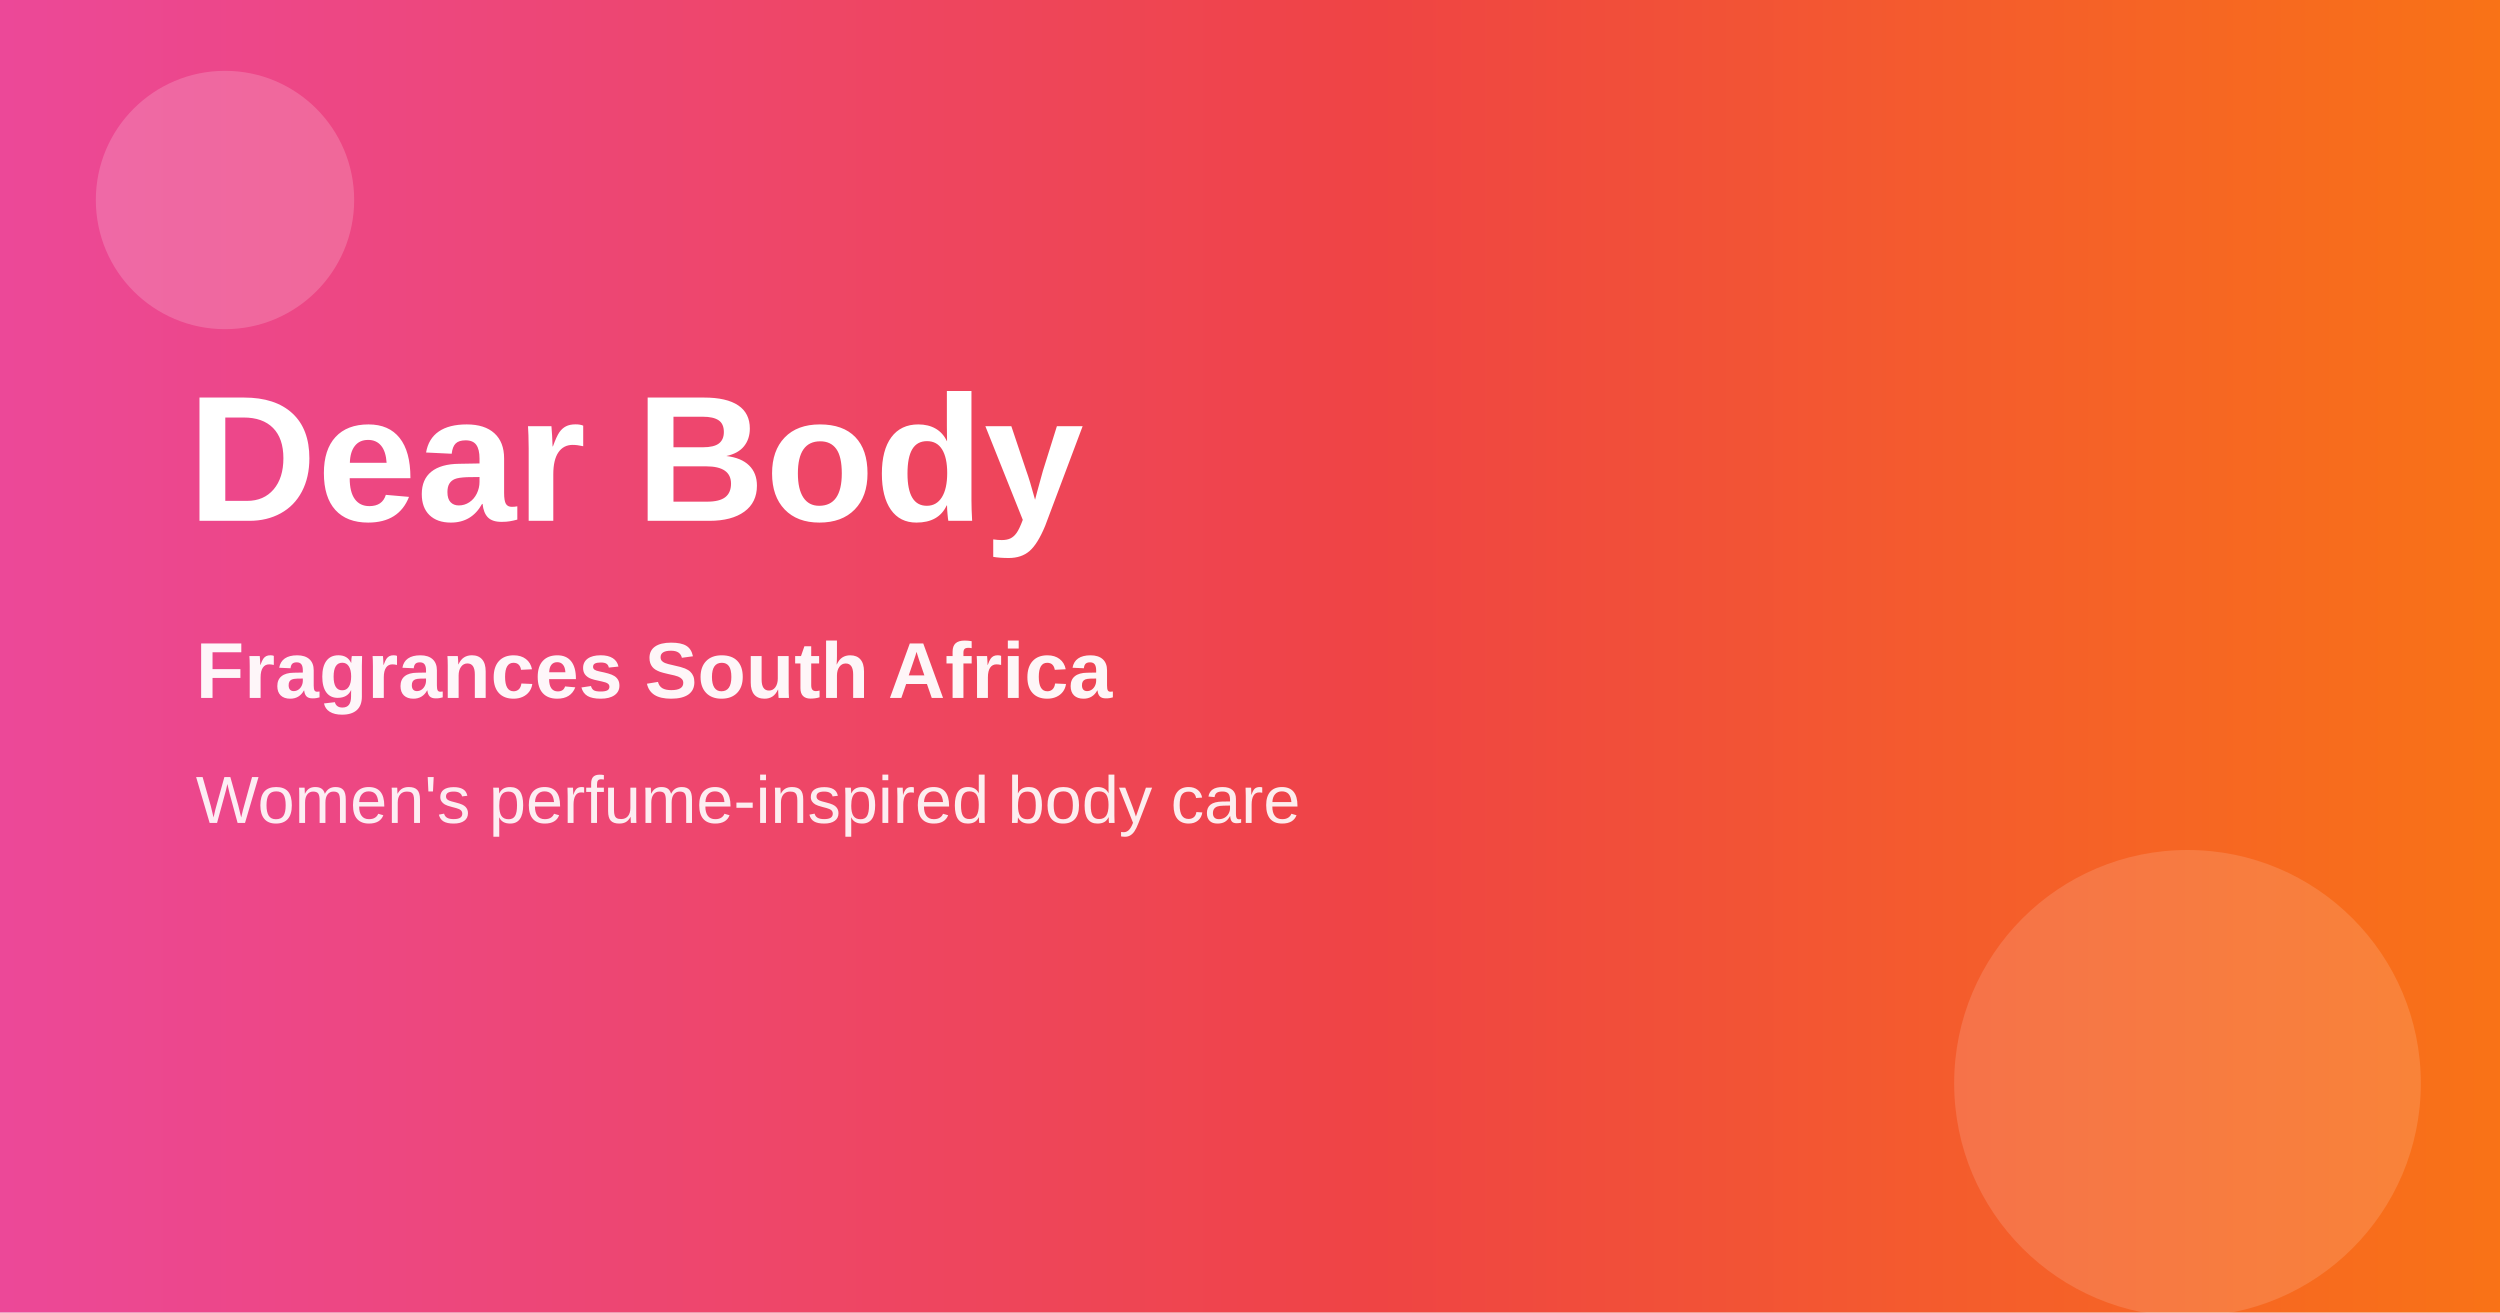
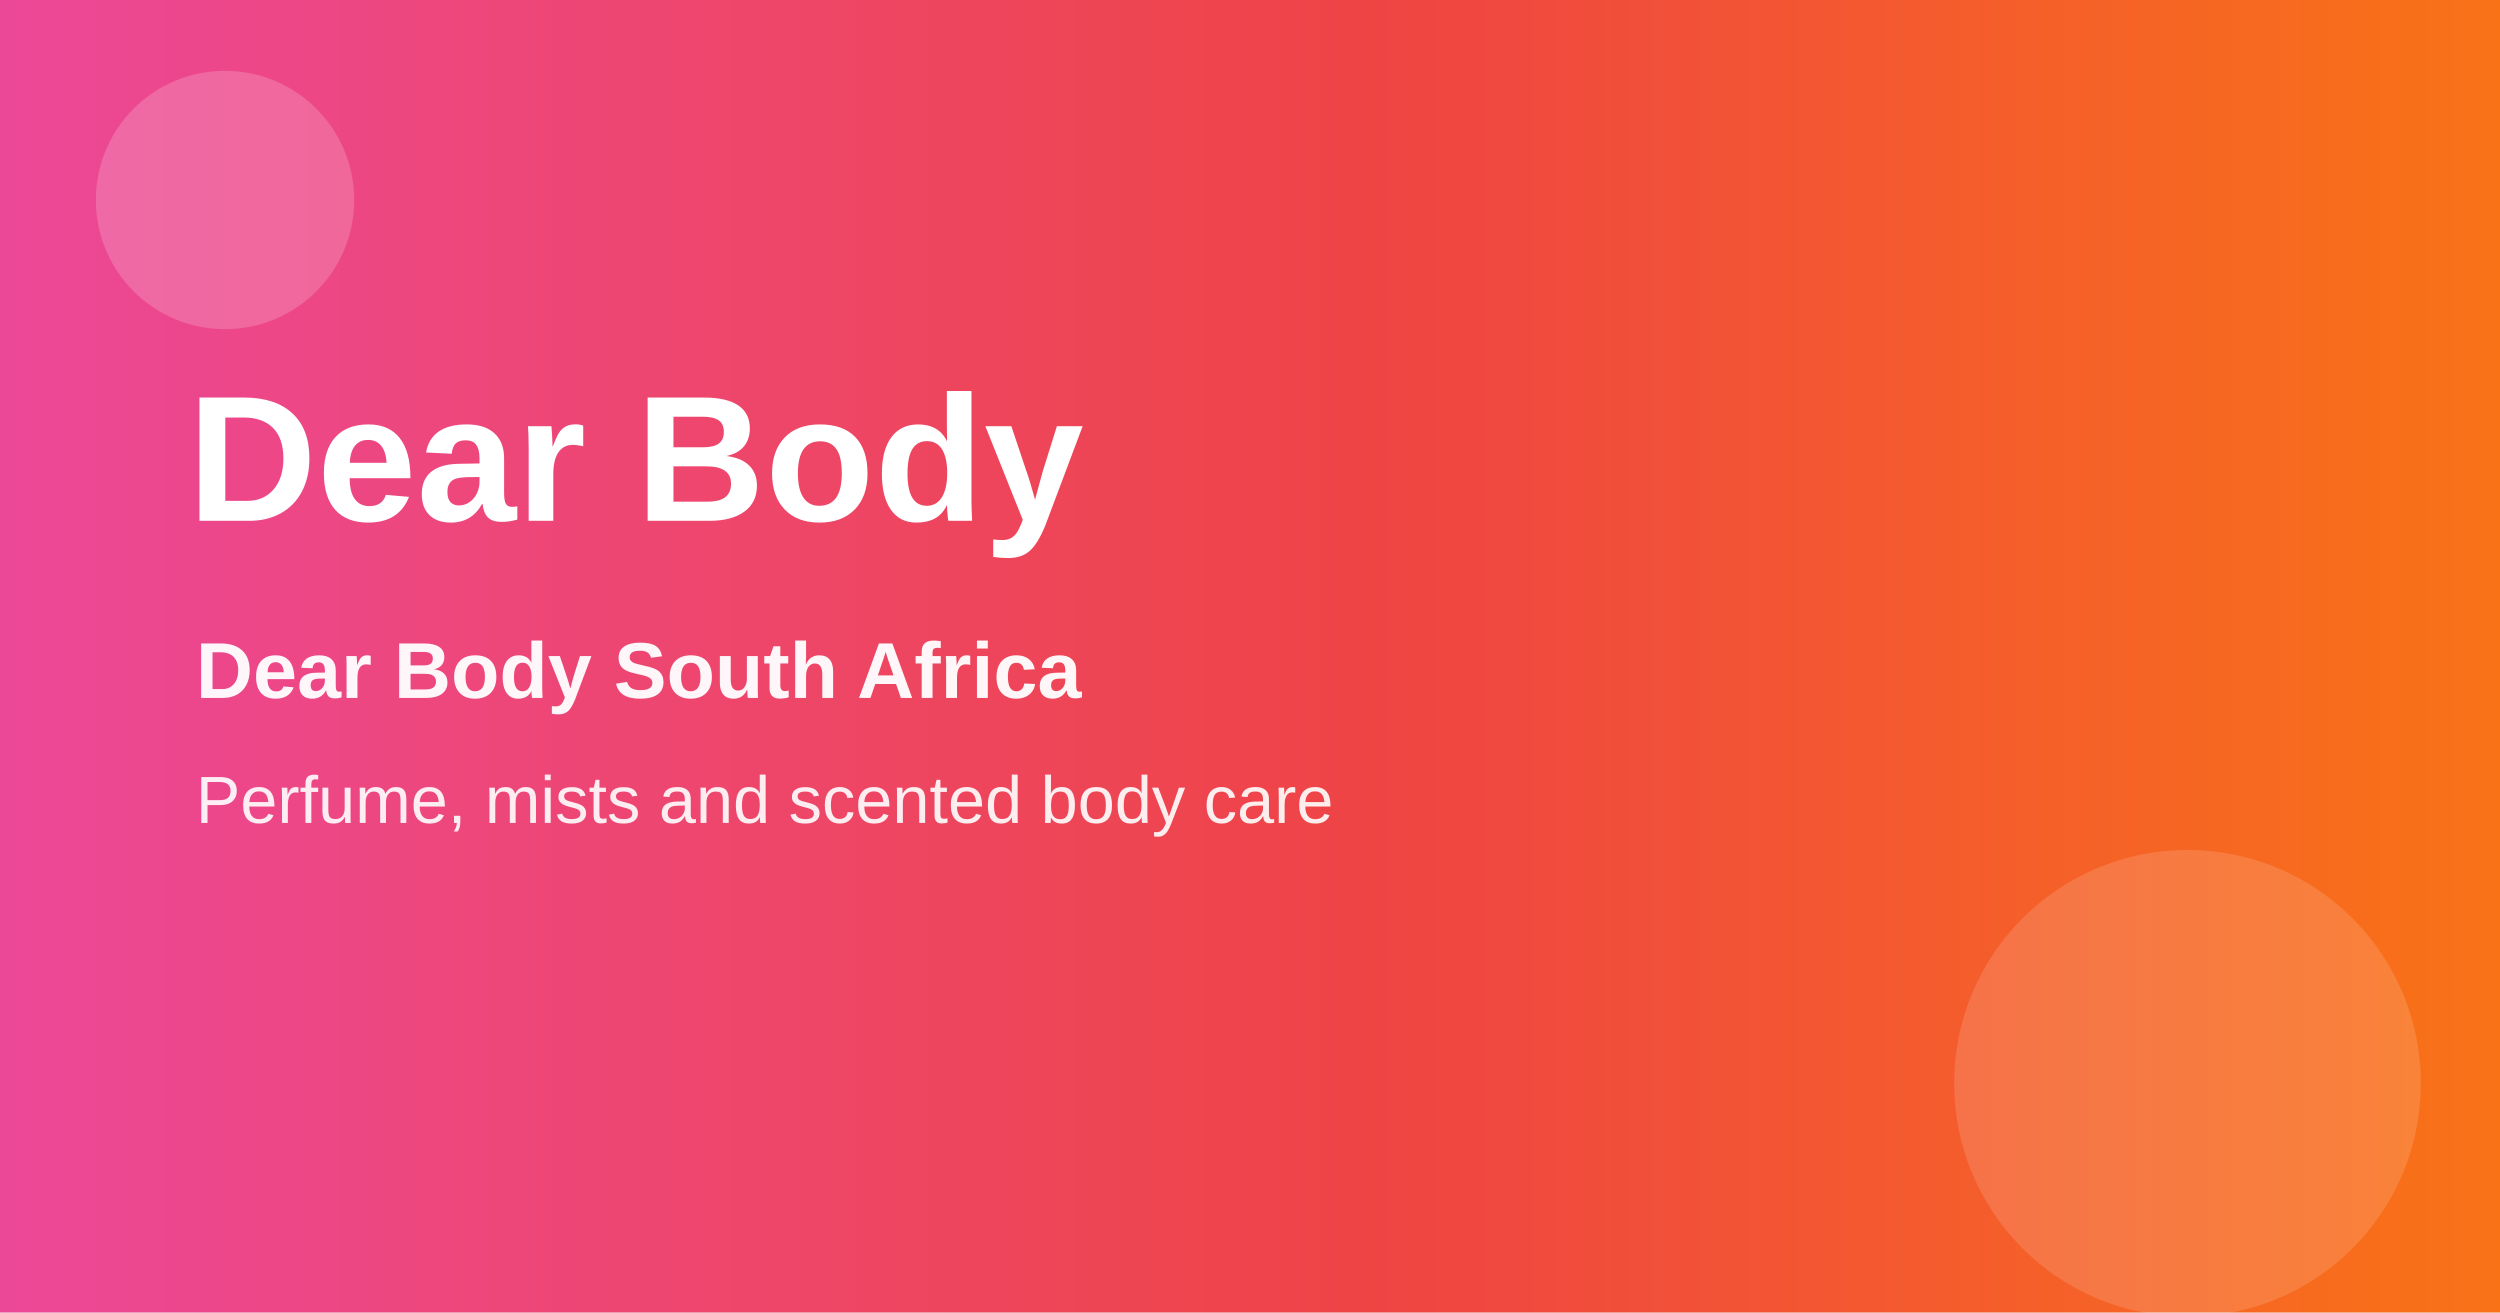
<svg xmlns="http://www.w3.org/2000/svg" width="1200" height="630" viewBox="0 0 1200 630">
  <defs>
    <linearGradient id="g" x1="0" x2="1">
      <stop stop-color="#ec4899" />
      <stop offset=".55" stop-color="#ef4444" />
      <stop offset="1" stop-color="#f97316" />
    </linearGradient>
  </defs>
  <rect width="1200" height="630" fill="url(#g)" />
  <circle cx="108" cy="96" r="62" fill="#fff" opacity=".18" />
  <circle cx="1050" cy="520" r="112" fill="#fff" opacity=".14" />
  <text x="90" y="250" font-family="Montserrat,Arial,sans-serif" font-size="86" font-weight="900" fill="#fff">Dear Body</text>
-   <text x="94" y="335" font-family="Montserrat,Arial,sans-serif" font-size="38" font-weight="700" fill="#fff" opacity=".95">Fragrances South Africa</text>
-   <text x="94" y="395" font-family="Montserrat,Arial,sans-serif" font-size="32" fill="#fff" opacity=".9">Women's perfume-inspired body care</text>
+   <text x="94" y="335" font-family="Montserrat,Arial,sans-serif" font-size="38" font-weight="700" fill="#fff" opacity=".95">Dear Body South Africa</text>
+   <text x="94" y="395" font-family="Montserrat,Arial,sans-serif" font-size="32" fill="#fff" opacity=".9">Perfume, mists and scented body care</text>
</svg>
